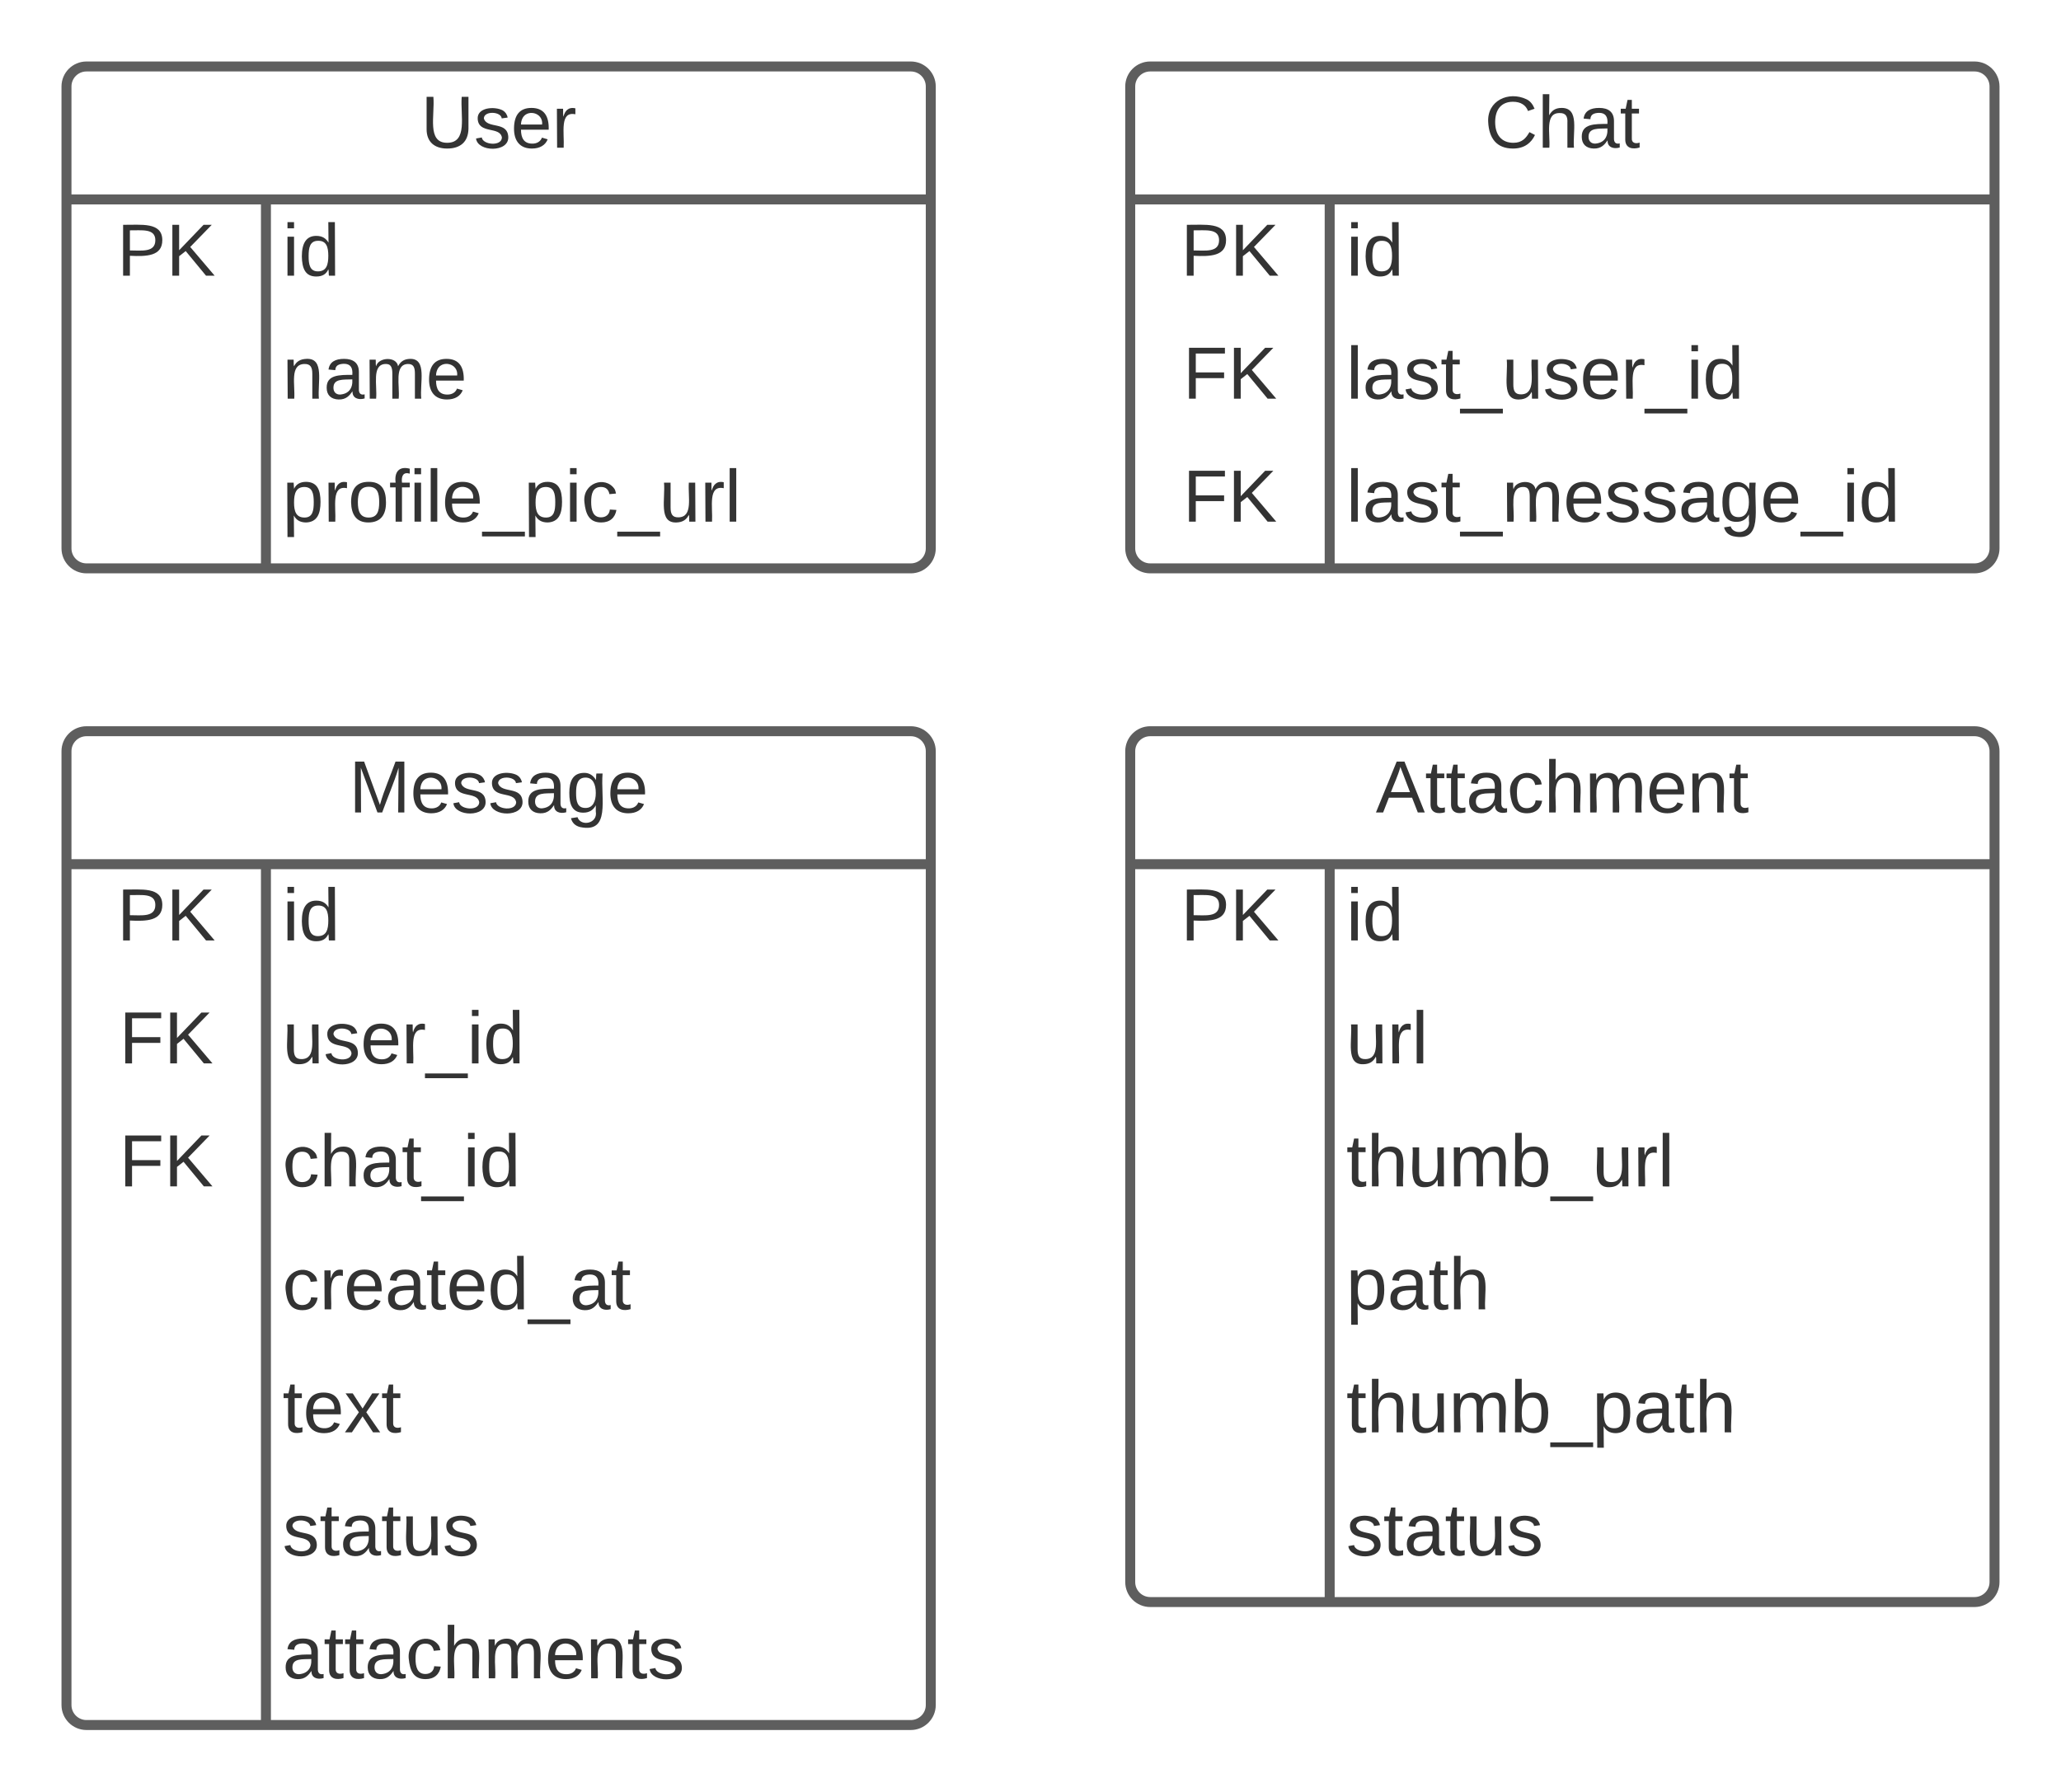
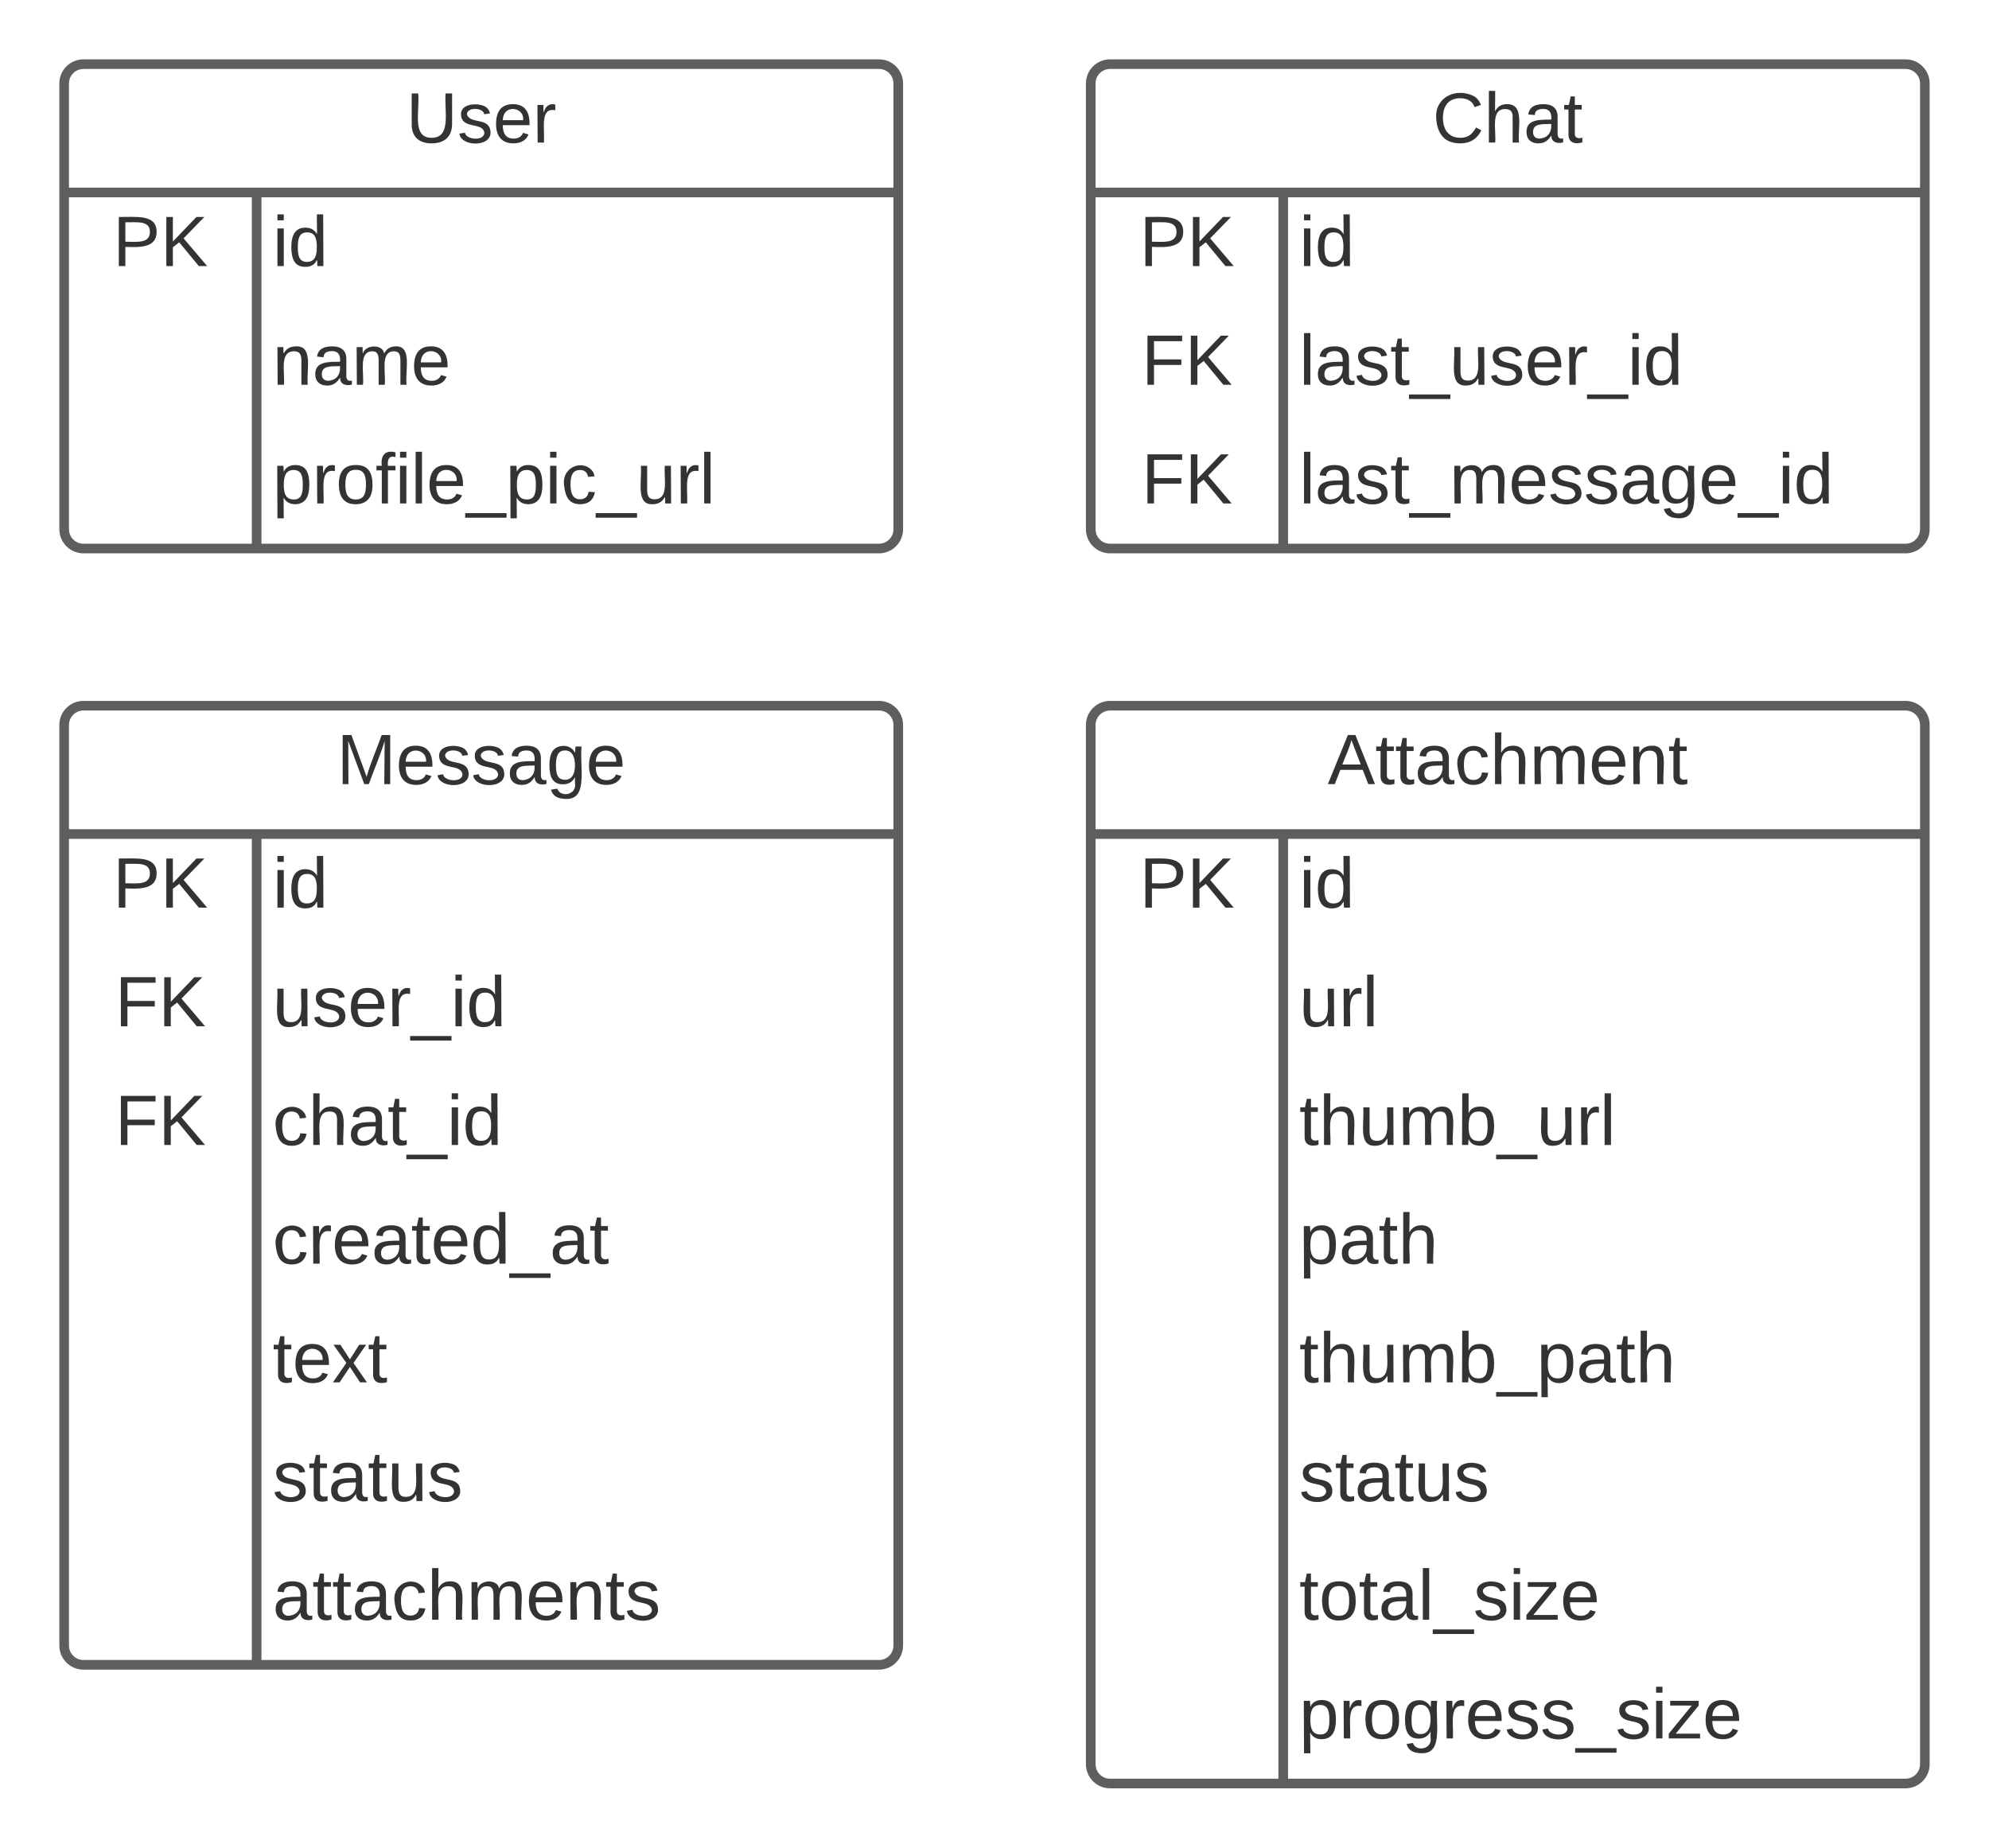
- <svg xmlns="http://www.w3.org/2000/svg" xmlns:ns1="lucid" xmlns:xlink="http://www.w3.org/1999/xlink" width="620" height="539">
+ <svg xmlns="http://www.w3.org/2000/svg" xmlns:ns1="lucid" xmlns:xlink="http://www.w3.org/1999/xlink" width="620" height="576">
  <g transform="translate(-60 -60)" ns1:page-tab-id="fNOv4vQICjYi">
    <path d="M0 0h1760v1360H0z" fill="#fff" />
    <path d="M400 86c0-3.3 2.7-6 6-6h248c3.3 0 6 2.7 6 6v139c0 3.3-2.7 6-6 6H406c-3.3 0-6-2.7-6-6z" fill="#fff" />
    <path d="M400 86c0-3.3 2.7-6 6-6h248c3.3 0 6 2.7 6 6v139c0 3.3-2.7 6-6 6H406c-3.3 0-6-2.7-6-6zM400 120h260M460 120v111" stroke="#5e5e5e" stroke-width="3" fill="none" />
    <use xlink:href="#a" transform="matrix(1,0,0,1,410,80) translate(96.57407 24.44444)" />
    <use xlink:href="#b" transform="matrix(1,0,0,1,405,122.5) translate(10.18519 20.44444)" />
    <use xlink:href="#c" transform="matrix(1,0,0,1,465,122.5) translate(0 20.44444)" />
    <use xlink:href="#d" transform="matrix(1,0,0,1,405,159.5) translate(10.83333 20.44444)" />
    <use xlink:href="#e" transform="matrix(1,0,0,1,465,159.5) translate(0 20.44444)" />
    <use xlink:href="#d" transform="matrix(1,0,0,1,405,196.5) translate(10.83333 20.44444)" />
    <use xlink:href="#f" transform="matrix(1,0,0,1,465,196.5) translate(0 20.44444)" />
    <path d="M80 86c0-3.3 2.7-6 6-6h248c3.3 0 6 2.7 6 6v139c0 3.3-2.7 6-6 6H86c-3.3 0-6-2.7-6-6z" fill="#fff" />
    <path d="M80 86c0-3.3 2.7-6 6-6h248c3.3 0 6 2.7 6 6v139c0 3.3-2.7 6-6 6H86c-3.3 0-6-2.7-6-6zM80 120h260M140 120v111" stroke="#5e5e5e" stroke-width="3" fill="none" />
    <use xlink:href="#g" transform="matrix(1,0,0,1,90,80) translate(96.60494 24.44444)" />
    <use xlink:href="#b" transform="matrix(1,0,0,1,85,122.5) translate(10.18519 20.44444)" />
    <use xlink:href="#c" transform="matrix(1,0,0,1,145,122.5) translate(0 20.44444)" />
    <use xlink:href="#h" transform="matrix(1,0,0,1,145,159.5) translate(0 20.44444)" />
    <use xlink:href="#i" transform="matrix(1,0,0,1,145,196.5) translate(0 20.44444)" />
    <path d="M80 286c0-3.3 2.7-6 6-6h248c3.3 0 6 2.7 6 6v287c0 3.3-2.7 6-6 6H86c-3.3 0-6-2.7-6-6z" fill="#fff" />
    <path d="M80 286c0-3.3 2.7-6 6-6h248c3.3 0 6 2.7 6 6v287c0 3.3-2.7 6-6 6H86c-3.3 0-6-2.7-6-6zM80 320h260M140 320v259" stroke="#5e5e5e" stroke-width="3" fill="none" />
    <use xlink:href="#j" transform="matrix(1,0,0,1,90,280) translate(74.96914 24.44444)" />
    <use xlink:href="#b" transform="matrix(1,0,0,1,85,322.5) translate(10.18519 20.44444)" />
    <use xlink:href="#c" transform="matrix(1,0,0,1,145,322.5) translate(0 20.44444)" />
    <use xlink:href="#d" transform="matrix(1,0,0,1,85,359.5) translate(10.83333 20.44444)" />
    <use xlink:href="#k" transform="matrix(1,0,0,1,145,359.5) translate(0 20.44444)" />
    <use xlink:href="#d" transform="matrix(1,0,0,1,85,396.5) translate(10.83333 20.44444)" />
    <use xlink:href="#l" transform="matrix(1,0,0,1,145,396.5) translate(0 20.44444)" />
    <use xlink:href="#m" transform="matrix(1,0,0,1,145,433.5) translate(0 20.44444)" />
    <use xlink:href="#n" transform="matrix(1,0,0,1,145,470.5) translate(0 20.44444)" />
    <use xlink:href="#o" transform="matrix(1,0,0,1,145,507.5) translate(0 20.44444)" />
    <use xlink:href="#p" transform="matrix(1,0,0,1,145,544.5) translate(0 20.44444)" />
-     <path d="M400 286c0-3.3 2.7-6 6-6h248c3.3 0 6 2.7 6 6v250c0 3.3-2.7 6-6 6H406c-3.3 0-6-2.7-6-6z" fill="#fff" />
-     <path d="M400 286c0-3.3 2.7-6 6-6h248c3.3 0 6 2.7 6 6v250c0 3.3-2.7 6-6 6H406c-3.3 0-6-2.7-6-6zM400 320h260M460 320v222" stroke="#5e5e5e" stroke-width="3" fill="none" />
+     <path d="M400 286c0-3.3 2.7-6 6-6h248c3.3 0 6 2.7 6 6v324c0 3.3-2.7 6-6 6H406c-3.3 0-6-2.7-6-6z" fill="#fff" />
+     <path d="M400 286c0-3.3 2.7-6 6-6h248c3.3 0 6 2.7 6 6v324c0 3.3-2.7 6-6 6H406c-3.3 0-6-2.7-6-6zM400 320h260M460 320v296" stroke="#5e5e5e" stroke-width="3" fill="none" />
    <use xlink:href="#q" transform="matrix(1,0,0,1,410,280) translate(63.85802 24.44444)" />
    <use xlink:href="#b" transform="matrix(1,0,0,1,405,322.5) translate(10.18519 20.44444)" />
    <use xlink:href="#c" transform="matrix(1,0,0,1,465,322.5) translate(0 20.44444)" />
    <use xlink:href="#r" transform="matrix(1,0,0,1,465,359.5) translate(0 20.44444)" />
    <use xlink:href="#s" transform="matrix(1,0,0,1,465,396.5) translate(0 20.44444)" />
    <use xlink:href="#t" transform="matrix(1,0,0,1,465,433.5) translate(0 20.44444)" />
    <use xlink:href="#u" transform="matrix(1,0,0,1,465,470.5) translate(0 20.44444)" />
    <use xlink:href="#o" transform="matrix(1,0,0,1,465,507.5) translate(0 20.44444)" />
+     <use xlink:href="#v" transform="matrix(1,0,0,1,465,544.5) translate(0 20.44444)" />
+     <use xlink:href="#w" transform="matrix(1,0,0,1,465,581.5) translate(0 20.44444)" />
    <defs>
-       <path fill="#333" d="M212-179c-10-28-35-45-73-45-59 0-87 40-87 99 0 60 29 101 89 101 43 0 62-24 78-52l27 14C228-24 195 4 139 4 59 4 22-46 18-125c-6-104 99-153 187-111 19 9 31 26 39 46" id="v" />
-       <path fill="#333" d="M106-169C34-169 62-67 57 0H25v-261h32l-1 103c12-21 28-36 61-36 89 0 53 116 60 194h-32v-121c2-32-8-49-39-48" id="w" />
-       <path fill="#333" d="M141-36C126-15 110 5 73 4 37 3 15-17 15-53c-1-64 63-63 125-63 3-35-9-54-41-54-24 1-41 7-42 31l-33-3c5-37 33-52 76-52 45 0 72 20 72 64v82c-1 20 7 32 28 27v20c-31 9-61-2-59-35zM48-53c0 20 12 33 32 33 41-3 63-29 60-74-43 2-92-5-92 41" id="x" />
-       <path fill="#333" d="M59-47c-2 24 18 29 38 22v24C64 9 27 4 27-40v-127H5v-23h24l9-43h21v43h35v23H59v120" id="y" />
+       <path fill="#333" d="M212-179c-10-28-35-45-73-45-59 0-87 40-87 99 0 60 29 101 89 101 43 0 62-24 78-52l27 14C228-24 195 4 139 4 59 4 22-46 18-125c-6-104 99-153 187-111 19 9 31 26 39 46" id="x" />
+       <path fill="#333" d="M106-169C34-169 62-67 57 0H25v-261h32l-1 103c12-21 28-36 61-36 89 0 53 116 60 194h-32v-121c2-32-8-49-39-48" id="y" />
+       <path fill="#333" d="M141-36C126-15 110 5 73 4 37 3 15-17 15-53c-1-64 63-63 125-63 3-35-9-54-41-54-24 1-41 7-42 31l-33-3c5-37 33-52 76-52 45 0 72 20 72 64v82c-1 20 7 32 28 27v20c-31 9-61-2-59-35zM48-53c0 20 12 33 32 33 41-3 63-29 60-74-43 2-92-5-92 41" id="z" />
+       <path fill="#333" d="M59-47c-2 24 18 29 38 22v24C64 9 27 4 27-40v-127H5v-23h24l9-43h21v43h35v23H59v120" id="A" />
      <g id="a">
-         <use transform="matrix(0.0617284,0,0,0.0617284,0,0)" xlink:href="#v" />
-         <use transform="matrix(0.0617284,0,0,0.0617284,15.98765,0)" xlink:href="#w" />
-         <use transform="matrix(0.0617284,0,0,0.0617284,28.33333,0)" xlink:href="#x" />
-         <use transform="matrix(0.0617284,0,0,0.0617284,40.67901,0)" xlink:href="#y" />
-       </g>
-       <path fill="#333" d="M30-248c87 1 191-15 191 75 0 78-77 80-158 76V0H30v-248zm33 125c57 0 124 11 124-50 0-59-68-47-124-48v98" id="z" />
-       <path fill="#333" d="M194 0L95-120 63-95V0H30v-248h33v124l119-124h40L117-140 236 0h-42" id="A" />
+         <use transform="matrix(0.0617284,0,0,0.0617284,0,0)" xlink:href="#x" />
+         <use transform="matrix(0.0617284,0,0,0.0617284,15.98765,0)" xlink:href="#y" />
+         <use transform="matrix(0.0617284,0,0,0.0617284,28.33333,0)" xlink:href="#z" />
+         <use transform="matrix(0.0617284,0,0,0.0617284,40.67901,0)" xlink:href="#A" />
+       </g>
+       <path fill="#333" d="M30-248c87 1 191-15 191 75 0 78-77 80-158 76V0H30v-248zm33 125c57 0 124 11 124-50 0-59-68-47-124-48v98" id="B" />
+       <path fill="#333" d="M194 0L95-120 63-95V0H30v-248h33v124l119-124h40L117-140 236 0h-42" id="C" />
      <g id="b">
+         <use transform="matrix(0.0617284,0,0,0.0617284,0,0)" xlink:href="#B" />
+         <use transform="matrix(0.0617284,0,0,0.0617284,14.81481,0)" xlink:href="#C" />
+       </g>
+       <path fill="#333" d="M24-231v-30h32v30H24zM24 0v-190h32V0H24" id="D" />
+       <path fill="#333" d="M85-194c31 0 48 13 60 33l-1-100h32l1 261h-30c-2-10 0-23-3-31C134-8 116 4 85 4 32 4 16-35 15-94c0-66 23-100 70-100zm9 24c-40 0-46 34-46 75 0 40 6 74 45 74 42 0 51-32 51-76 0-42-9-74-50-73" id="E" />
+       <g id="c">
+         <use transform="matrix(0.0617284,0,0,0.0617284,0,0)" xlink:href="#D" />
+         <use transform="matrix(0.0617284,0,0,0.0617284,4.876543,0)" xlink:href="#E" />
+       </g>
+       <path fill="#333" d="M63-220v92h138v28H63V0H30v-248h175v28H63" id="F" />
+       <g id="d">
+         <use transform="matrix(0.0617284,0,0,0.0617284,0,0)" xlink:href="#F" />
+         <use transform="matrix(0.0617284,0,0,0.0617284,13.51852,0)" xlink:href="#C" />
+       </g>
+       <path fill="#333" d="M24 0v-261h32V0H24" id="G" />
+       <path fill="#333" d="M135-143c-3-34-86-38-87 0 15 53 115 12 119 90S17 21 10-45l28-5c4 36 97 45 98 0-10-56-113-15-118-90-4-57 82-63 122-42 12 7 21 19 24 35" id="H" />
+       <path fill="#333" d="M-5 72V49h209v23H-5" id="I" />
+       <path fill="#333" d="M84 4C-5 8 30-112 23-190h32v120c0 31 7 50 39 49 72-2 45-101 50-169h31l1 190h-30c-1-10 1-25-2-33-11 22-28 36-60 37" id="J" />
+       <path fill="#333" d="M100-194c63 0 86 42 84 106H49c0 40 14 67 53 68 26 1 43-12 49-29l28 8c-11 28-37 45-77 45C44 4 14-33 15-96c1-61 26-98 85-98zm52 81c6-60-76-77-97-28-3 7-6 17-6 28h103" id="K" />
+       <path fill="#333" d="M114-163C36-179 61-72 57 0H25l-1-190h30c1 12-1 29 2 39 6-27 23-49 58-41v29" id="L" />
+       <g id="e">
+         <use transform="matrix(0.0617284,0,0,0.0617284,0,0)" xlink:href="#G" />
+         <use transform="matrix(0.0617284,0,0,0.0617284,4.876543,0)" xlink:href="#z" />
+         <use transform="matrix(0.0617284,0,0,0.0617284,17.22222,0)" xlink:href="#H" />
+         <use transform="matrix(0.0617284,0,0,0.0617284,28.33333,0)" xlink:href="#A" />
+         <use transform="matrix(0.0617284,0,0,0.0617284,34.50617,0)" xlink:href="#I" />
+         <use transform="matrix(0.0617284,0,0,0.0617284,46.85185,0)" xlink:href="#J" />
+         <use transform="matrix(0.0617284,0,0,0.0617284,59.19753,0)" xlink:href="#H" />
+         <use transform="matrix(0.0617284,0,0,0.0617284,70.30864,0)" xlink:href="#K" />
+         <use transform="matrix(0.0617284,0,0,0.0617284,82.65432,0)" xlink:href="#L" />
+         <use transform="matrix(0.0617284,0,0,0.0617284,90,0)" xlink:href="#I" />
+         <use transform="matrix(0.0617284,0,0,0.0617284,102.3457,0)" xlink:href="#D" />
+         <use transform="matrix(0.0617284,0,0,0.0617284,107.2222,0)" xlink:href="#E" />
+       </g>
+       <path fill="#333" d="M210-169c-67 3-38 105-44 169h-31v-121c0-29-5-50-35-48C34-165 62-65 56 0H25l-1-190h30c1 10-1 24 2 32 10-44 99-50 107 0 11-21 27-35 58-36 85-2 47 119 55 194h-31v-121c0-29-5-49-35-48" id="M" />
+       <path fill="#333" d="M177-190C167-65 218 103 67 71c-23-6-38-20-44-43l32-5c15 47 100 32 89-28v-30C133-14 115 1 83 1 29 1 15-40 15-95c0-56 16-97 71-98 29-1 48 16 59 35 1-10 0-23 2-32h30zM94-22c36 0 50-32 50-73 0-42-14-75-50-75-39 0-46 34-46 75s6 73 46 73" id="N" />
+       <g id="f">
+         <use transform="matrix(0.0617284,0,0,0.0617284,0,0)" xlink:href="#G" />
+         <use transform="matrix(0.0617284,0,0,0.0617284,4.876543,0)" xlink:href="#z" />
+         <use transform="matrix(0.0617284,0,0,0.0617284,17.22222,0)" xlink:href="#H" />
+         <use transform="matrix(0.0617284,0,0,0.0617284,28.33333,0)" xlink:href="#A" />
+         <use transform="matrix(0.0617284,0,0,0.0617284,34.50617,0)" xlink:href="#I" />
+         <use transform="matrix(0.0617284,0,0,0.0617284,46.85185,0)" xlink:href="#M" />
+         <use transform="matrix(0.0617284,0,0,0.0617284,65.30864,0)" xlink:href="#K" />
+         <use transform="matrix(0.0617284,0,0,0.0617284,77.65432,0)" xlink:href="#H" />
+         <use transform="matrix(0.0617284,0,0,0.0617284,88.76543,0)" xlink:href="#H" />
+         <use transform="matrix(0.0617284,0,0,0.0617284,99.87654,0)" xlink:href="#z" />
+         <use transform="matrix(0.0617284,0,0,0.0617284,112.2222,0)" xlink:href="#N" />
+         <use transform="matrix(0.0617284,0,0,0.0617284,124.5679,0)" xlink:href="#K" />
+         <use transform="matrix(0.0617284,0,0,0.0617284,136.9136,0)" xlink:href="#I" />
+         <use transform="matrix(0.0617284,0,0,0.0617284,149.2593,0)" xlink:href="#D" />
+         <use transform="matrix(0.0617284,0,0,0.0617284,154.1358,0)" xlink:href="#E" />
+       </g>
+       <path fill="#333" d="M232-93c-1 65-40 97-104 97C67 4 28-28 28-90v-158h33c8 89-33 224 67 224 102 0 64-133 71-224h33v155" id="O" />
+       <g id="g">
+         <use transform="matrix(0.0617284,0,0,0.0617284,0,0)" xlink:href="#O" />
+         <use transform="matrix(0.0617284,0,0,0.0617284,15.98765,0)" xlink:href="#H" />
+         <use transform="matrix(0.0617284,0,0,0.0617284,27.09877,0)" xlink:href="#K" />
+         <use transform="matrix(0.0617284,0,0,0.0617284,39.44444,0)" xlink:href="#L" />
+       </g>
+       <path fill="#333" d="M117-194c89-4 53 116 60 194h-32v-121c0-31-8-49-39-48C34-167 62-67 57 0H25l-1-190h30c1 10-1 24 2 32 11-22 29-35 61-36" id="P" />
+       <g id="h">
+         <use transform="matrix(0.0617284,0,0,0.0617284,0,0)" xlink:href="#P" />
+         <use transform="matrix(0.0617284,0,0,0.0617284,12.34568,0)" xlink:href="#z" />
+         <use transform="matrix(0.0617284,0,0,0.0617284,24.69136,0)" xlink:href="#M" />
+         <use transform="matrix(0.0617284,0,0,0.0617284,43.14815,0)" xlink:href="#K" />
+       </g>
+       <path fill="#333" d="M115-194c55 1 70 41 70 98S169 2 115 4C84 4 66-9 55-30l1 105H24l-1-265h31l2 30c10-21 28-34 59-34zm-8 174c40 0 45-34 45-75s-6-73-45-74c-42 0-51 32-51 76 0 43 10 73 51 73" id="Q" />
+       <path fill="#333" d="M100-194c62-1 85 37 85 99 1 63-27 99-86 99S16-35 15-95c0-66 28-99 85-99zM99-20c44 1 53-31 53-75 0-43-8-75-51-75s-53 32-53 75 10 74 51 75" id="R" />
+       <path fill="#333" d="M101-234c-31-9-42 10-38 44h38v23H63V0H32v-167H5v-23h27c-7-52 17-82 69-68v24" id="S" />
+       <path fill="#333" d="M96-169c-40 0-48 33-48 73s9 75 48 75c24 0 41-14 43-38l32 2c-6 37-31 61-74 61-59 0-76-41-82-99-10-93 101-131 147-64 4 7 5 14 7 22l-32 3c-4-21-16-35-41-35" id="T" />
+       <g id="i">
+         <use transform="matrix(0.0617284,0,0,0.0617284,0,0)" xlink:href="#Q" />
+         <use transform="matrix(0.0617284,0,0,0.0617284,12.34568,0)" xlink:href="#L" />
+         <use transform="matrix(0.0617284,0,0,0.0617284,19.69136,0)" xlink:href="#R" />
+         <use transform="matrix(0.0617284,0,0,0.0617284,32.03704,0)" xlink:href="#S" />
+         <use transform="matrix(0.0617284,0,0,0.0617284,38.20988,0)" xlink:href="#D" />
+         <use transform="matrix(0.0617284,0,0,0.0617284,43.08642,0)" xlink:href="#G" />
+         <use transform="matrix(0.0617284,0,0,0.0617284,47.96296,0)" xlink:href="#K" />
+         <use transform="matrix(0.0617284,0,0,0.0617284,60.30864,0)" xlink:href="#I" />
+         <use transform="matrix(0.0617284,0,0,0.0617284,72.65432,0)" xlink:href="#Q" />
+         <use transform="matrix(0.0617284,0,0,0.0617284,85,0)" xlink:href="#D" />
+         <use transform="matrix(0.0617284,0,0,0.0617284,89.87654,0)" xlink:href="#T" />
+         <use transform="matrix(0.0617284,0,0,0.0617284,100.9877,0)" xlink:href="#I" />
+         <use transform="matrix(0.0617284,0,0,0.0617284,113.3333,0)" xlink:href="#J" />
+         <use transform="matrix(0.0617284,0,0,0.0617284,125.679,0)" xlink:href="#L" />
+         <use transform="matrix(0.0617284,0,0,0.0617284,133.0247,0)" xlink:href="#G" />
+       </g>
+       <path fill="#333" d="M240 0l2-218c-23 76-54 145-80 218h-23L58-218 59 0H30v-248h44l77 211c21-75 51-140 76-211h43V0h-30" id="U" />
+       <g id="j">
+         <use transform="matrix(0.0617284,0,0,0.0617284,0,0)" xlink:href="#U" />
+         <use transform="matrix(0.0617284,0,0,0.0617284,18.45679,0)" xlink:href="#K" />
+         <use transform="matrix(0.0617284,0,0,0.0617284,30.80247,0)" xlink:href="#H" />
+         <use transform="matrix(0.0617284,0,0,0.0617284,41.91358,0)" xlink:href="#H" />
+         <use transform="matrix(0.0617284,0,0,0.0617284,53.02469,0)" xlink:href="#z" />
+         <use transform="matrix(0.0617284,0,0,0.0617284,65.37037,0)" xlink:href="#N" />
+         <use transform="matrix(0.0617284,0,0,0.0617284,77.71605,0)" xlink:href="#K" />
+       </g>
+       <g id="k">
+         <use transform="matrix(0.0617284,0,0,0.0617284,0,0)" xlink:href="#J" />
+         <use transform="matrix(0.0617284,0,0,0.0617284,12.34568,0)" xlink:href="#H" />
+         <use transform="matrix(0.0617284,0,0,0.0617284,23.45679,0)" xlink:href="#K" />
+         <use transform="matrix(0.0617284,0,0,0.0617284,35.80247,0)" xlink:href="#L" />
+         <use transform="matrix(0.0617284,0,0,0.0617284,43.14815,0)" xlink:href="#I" />
+         <use transform="matrix(0.0617284,0,0,0.0617284,55.49383,0)" xlink:href="#D" />
+         <use transform="matrix(0.0617284,0,0,0.0617284,60.37037,0)" xlink:href="#E" />
+       </g>
+       <g id="l">
+         <use transform="matrix(0.0617284,0,0,0.0617284,0,0)" xlink:href="#T" />
+         <use transform="matrix(0.0617284,0,0,0.0617284,11.11111,0)" xlink:href="#y" />
+         <use transform="matrix(0.0617284,0,0,0.0617284,23.45679,0)" xlink:href="#z" />
+         <use transform="matrix(0.0617284,0,0,0.0617284,35.80247,0)" xlink:href="#A" />
+         <use transform="matrix(0.0617284,0,0,0.0617284,41.97531,0)" xlink:href="#I" />
+         <use transform="matrix(0.0617284,0,0,0.0617284,54.32099,0)" xlink:href="#D" />
+         <use transform="matrix(0.0617284,0,0,0.0617284,59.19753,0)" xlink:href="#E" />
+       </g>
+       <g id="m">
+         <use transform="matrix(0.0617284,0,0,0.0617284,0,0)" xlink:href="#T" />
+         <use transform="matrix(0.0617284,0,0,0.0617284,11.11111,0)" xlink:href="#L" />
+         <use transform="matrix(0.0617284,0,0,0.0617284,18.45679,0)" xlink:href="#K" />
+         <use transform="matrix(0.0617284,0,0,0.0617284,30.80247,0)" xlink:href="#z" />
+         <use transform="matrix(0.0617284,0,0,0.0617284,43.14815,0)" xlink:href="#A" />
+         <use transform="matrix(0.0617284,0,0,0.0617284,49.32099,0)" xlink:href="#K" />
+         <use transform="matrix(0.0617284,0,0,0.0617284,61.66667,0)" xlink:href="#E" />
+         <use transform="matrix(0.0617284,0,0,0.0617284,74.01235,0)" xlink:href="#I" />
+         <use transform="matrix(0.0617284,0,0,0.0617284,86.35802,0)" xlink:href="#z" />
+         <use transform="matrix(0.0617284,0,0,0.0617284,98.7037,0)" xlink:href="#A" />
+       </g>
+       <path fill="#333" d="M141 0L90-78 38 0H4l68-98-65-92h35l48 74 47-74h35l-64 92 68 98h-35" id="V" />
+       <g id="n">
+         <use transform="matrix(0.0617284,0,0,0.0617284,0,0)" xlink:href="#A" />
+         <use transform="matrix(0.0617284,0,0,0.0617284,6.17284,0)" xlink:href="#K" />
+         <use transform="matrix(0.0617284,0,0,0.0617284,18.51852,0)" xlink:href="#V" />
+         <use transform="matrix(0.0617284,0,0,0.0617284,29.62963,0)" xlink:href="#A" />
+       </g>
+       <g id="o">
+         <use transform="matrix(0.0617284,0,0,0.0617284,0,0)" xlink:href="#H" />
+         <use transform="matrix(0.0617284,0,0,0.0617284,11.11111,0)" xlink:href="#A" />
+         <use transform="matrix(0.0617284,0,0,0.0617284,17.28395,0)" xlink:href="#z" />
+         <use transform="matrix(0.0617284,0,0,0.0617284,29.62963,0)" xlink:href="#A" />
+         <use transform="matrix(0.0617284,0,0,0.0617284,35.80247,0)" xlink:href="#J" />
+         <use transform="matrix(0.0617284,0,0,0.0617284,48.14815,0)" xlink:href="#H" />
+       </g>
+       <g id="p">
        <use transform="matrix(0.0617284,0,0,0.0617284,0,0)" xlink:href="#z" />
+         <use transform="matrix(0.0617284,0,0,0.0617284,12.34568,0)" xlink:href="#A" />
+         <use transform="matrix(0.0617284,0,0,0.0617284,18.51852,0)" xlink:href="#A" />
+         <use transform="matrix(0.0617284,0,0,0.0617284,24.69136,0)" xlink:href="#z" />
+         <use transform="matrix(0.0617284,0,0,0.0617284,37.03704,0)" xlink:href="#T" />
+         <use transform="matrix(0.0617284,0,0,0.0617284,48.14815,0)" xlink:href="#y" />
+         <use transform="matrix(0.0617284,0,0,0.0617284,60.49383,0)" xlink:href="#M" />
+         <use transform="matrix(0.0617284,0,0,0.0617284,78.95062,0)" xlink:href="#K" />
+         <use transform="matrix(0.0617284,0,0,0.0617284,91.2963,0)" xlink:href="#P" />
+         <use transform="matrix(0.0617284,0,0,0.0617284,103.642,0)" xlink:href="#A" />
+         <use transform="matrix(0.0617284,0,0,0.0617284,109.8148,0)" xlink:href="#H" />
+       </g>
+       <path fill="#333" d="M205 0l-28-72H64L36 0H1l101-248h38L239 0h-34zm-38-99l-47-123c-12 45-31 82-46 123h93" id="W" />
+       <g id="q">
+         <use transform="matrix(0.0617284,0,0,0.0617284,0,0)" xlink:href="#W" />
        <use transform="matrix(0.0617284,0,0,0.0617284,14.81481,0)" xlink:href="#A" />
-       </g>
-       <path fill="#333" d="M24-231v-30h32v30H24zM24 0v-190h32V0H24" id="B" />
-       <path fill="#333" d="M85-194c31 0 48 13 60 33l-1-100h32l1 261h-30c-2-10 0-23-3-31C134-8 116 4 85 4 32 4 16-35 15-94c0-66 23-100 70-100zm9 24c-40 0-46 34-46 75 0 40 6 74 45 74 42 0 51-32 51-76 0-42-9-74-50-73" id="C" />
-       <g id="c">
-         <use transform="matrix(0.0617284,0,0,0.0617284,0,0)" xlink:href="#B" />
-         <use transform="matrix(0.0617284,0,0,0.0617284,4.876543,0)" xlink:href="#C" />
-       </g>
-       <path fill="#333" d="M63-220v92h138v28H63V0H30v-248h175v28H63" id="D" />
-       <g id="d">
-         <use transform="matrix(0.0617284,0,0,0.0617284,0,0)" xlink:href="#D" />
-         <use transform="matrix(0.0617284,0,0,0.0617284,13.51852,0)" xlink:href="#A" />
-       </g>
-       <path fill="#333" d="M24 0v-261h32V0H24" id="E" />
-       <path fill="#333" d="M135-143c-3-34-86-38-87 0 15 53 115 12 119 90S17 21 10-45l28-5c4 36 97 45 98 0-10-56-113-15-118-90-4-57 82-63 122-42 12 7 21 19 24 35" id="F" />
-       <path fill="#333" d="M-5 72V49h209v23H-5" id="G" />
-       <path fill="#333" d="M84 4C-5 8 30-112 23-190h32v120c0 31 7 50 39 49 72-2 45-101 50-169h31l1 190h-30c-1-10 1-25-2-33-11 22-28 36-60 37" id="H" />
-       <path fill="#333" d="M100-194c63 0 86 42 84 106H49c0 40 14 67 53 68 26 1 43-12 49-29l28 8c-11 28-37 45-77 45C44 4 14-33 15-96c1-61 26-98 85-98zm52 81c6-60-76-77-97-28-3 7-6 17-6 28h103" id="I" />
-       <path fill="#333" d="M114-163C36-179 61-72 57 0H25l-1-190h30c1 12-1 29 2 39 6-27 23-49 58-41v29" id="J" />
-       <g id="e">
-         <use transform="matrix(0.0617284,0,0,0.0617284,0,0)" xlink:href="#E" />
-         <use transform="matrix(0.0617284,0,0,0.0617284,4.876543,0)" xlink:href="#x" />
-         <use transform="matrix(0.0617284,0,0,0.0617284,17.22222,0)" xlink:href="#F" />
-         <use transform="matrix(0.0617284,0,0,0.0617284,28.33333,0)" xlink:href="#y" />
-         <use transform="matrix(0.0617284,0,0,0.0617284,34.50617,0)" xlink:href="#G" />
-         <use transform="matrix(0.0617284,0,0,0.0617284,46.85185,0)" xlink:href="#H" />
-         <use transform="matrix(0.0617284,0,0,0.0617284,59.19753,0)" xlink:href="#F" />
-         <use transform="matrix(0.0617284,0,0,0.0617284,70.30864,0)" xlink:href="#I" />
-         <use transform="matrix(0.0617284,0,0,0.0617284,82.65432,0)" xlink:href="#J" />
-         <use transform="matrix(0.0617284,0,0,0.0617284,90,0)" xlink:href="#G" />
-         <use transform="matrix(0.0617284,0,0,0.0617284,102.3457,0)" xlink:href="#B" />
-         <use transform="matrix(0.0617284,0,0,0.0617284,107.2222,0)" xlink:href="#C" />
-       </g>
-       <path fill="#333" d="M210-169c-67 3-38 105-44 169h-31v-121c0-29-5-50-35-48C34-165 62-65 56 0H25l-1-190h30c1 10-1 24 2 32 10-44 99-50 107 0 11-21 27-35 58-36 85-2 47 119 55 194h-31v-121c0-29-5-49-35-48" id="K" />
-       <path fill="#333" d="M177-190C167-65 218 103 67 71c-23-6-38-20-44-43l32-5c15 47 100 32 89-28v-30C133-14 115 1 83 1 29 1 15-40 15-95c0-56 16-97 71-98 29-1 48 16 59 35 1-10 0-23 2-32h30zM94-22c36 0 50-32 50-73 0-42-14-75-50-75-39 0-46 34-46 75s6 73 46 73" id="L" />
-       <g id="f">
-         <use transform="matrix(0.0617284,0,0,0.0617284,0,0)" xlink:href="#E" />
-         <use transform="matrix(0.0617284,0,0,0.0617284,4.876543,0)" xlink:href="#x" />
-         <use transform="matrix(0.0617284,0,0,0.0617284,17.22222,0)" xlink:href="#F" />
-         <use transform="matrix(0.0617284,0,0,0.0617284,28.33333,0)" xlink:href="#y" />
-         <use transform="matrix(0.0617284,0,0,0.0617284,34.50617,0)" xlink:href="#G" />
-         <use transform="matrix(0.0617284,0,0,0.0617284,46.85185,0)" xlink:href="#K" />
-         <use transform="matrix(0.0617284,0,0,0.0617284,65.30864,0)" xlink:href="#I" />
-         <use transform="matrix(0.0617284,0,0,0.0617284,77.65432,0)" xlink:href="#F" />
-         <use transform="matrix(0.0617284,0,0,0.0617284,88.76543,0)" xlink:href="#F" />
-         <use transform="matrix(0.0617284,0,0,0.0617284,99.87654,0)" xlink:href="#x" />
-         <use transform="matrix(0.0617284,0,0,0.0617284,112.2222,0)" xlink:href="#L" />
-         <use transform="matrix(0.0617284,0,0,0.0617284,124.5679,0)" xlink:href="#I" />
-         <use transform="matrix(0.0617284,0,0,0.0617284,136.9136,0)" xlink:href="#G" />
-         <use transform="matrix(0.0617284,0,0,0.0617284,149.2593,0)" xlink:href="#B" />
-         <use transform="matrix(0.0617284,0,0,0.0617284,154.1358,0)" xlink:href="#C" />
-       </g>
-       <path fill="#333" d="M232-93c-1 65-40 97-104 97C67 4 28-28 28-90v-158h33c8 89-33 224 67 224 102 0 64-133 71-224h33v155" id="M" />
-       <g id="g">
-         <use transform="matrix(0.0617284,0,0,0.0617284,0,0)" xlink:href="#M" />
-         <use transform="matrix(0.0617284,0,0,0.0617284,15.98765,0)" xlink:href="#F" />
-         <use transform="matrix(0.0617284,0,0,0.0617284,27.09877,0)" xlink:href="#I" />
-         <use transform="matrix(0.0617284,0,0,0.0617284,39.44444,0)" xlink:href="#J" />
-       </g>
-       <path fill="#333" d="M117-194c89-4 53 116 60 194h-32v-121c0-31-8-49-39-48C34-167 62-67 57 0H25l-1-190h30c1 10-1 24 2 32 11-22 29-35 61-36" id="N" />
-       <g id="h">
-         <use transform="matrix(0.0617284,0,0,0.0617284,0,0)" xlink:href="#N" />
-         <use transform="matrix(0.0617284,0,0,0.0617284,12.34568,0)" xlink:href="#x" />
-         <use transform="matrix(0.0617284,0,0,0.0617284,24.69136,0)" xlink:href="#K" />
-         <use transform="matrix(0.0617284,0,0,0.0617284,43.14815,0)" xlink:href="#I" />
-       </g>
-       <path fill="#333" d="M115-194c55 1 70 41 70 98S169 2 115 4C84 4 66-9 55-30l1 105H24l-1-265h31l2 30c10-21 28-34 59-34zm-8 174c40 0 45-34 45-75s-6-73-45-74c-42 0-51 32-51 76 0 43 10 73 51 73" id="O" />
-       <path fill="#333" d="M100-194c62-1 85 37 85 99 1 63-27 99-86 99S16-35 15-95c0-66 28-99 85-99zM99-20c44 1 53-31 53-75 0-43-8-75-51-75s-53 32-53 75 10 74 51 75" id="P" />
-       <path fill="#333" d="M101-234c-31-9-42 10-38 44h38v23H63V0H32v-167H5v-23h27c-7-52 17-82 69-68v24" id="Q" />
-       <path fill="#333" d="M96-169c-40 0-48 33-48 73s9 75 48 75c24 0 41-14 43-38l32 2c-6 37-31 61-74 61-59 0-76-41-82-99-10-93 101-131 147-64 4 7 5 14 7 22l-32 3c-4-21-16-35-41-35" id="R" />
-       <g id="i">
-         <use transform="matrix(0.0617284,0,0,0.0617284,0,0)" xlink:href="#O" />
-         <use transform="matrix(0.0617284,0,0,0.0617284,12.34568,0)" xlink:href="#J" />
-         <use transform="matrix(0.0617284,0,0,0.0617284,19.69136,0)" xlink:href="#P" />
-         <use transform="matrix(0.0617284,0,0,0.0617284,32.03704,0)" xlink:href="#Q" />
-         <use transform="matrix(0.0617284,0,0,0.0617284,38.20988,0)" xlink:href="#B" />
-         <use transform="matrix(0.0617284,0,0,0.0617284,43.08642,0)" xlink:href="#E" />
-         <use transform="matrix(0.0617284,0,0,0.0617284,47.96296,0)" xlink:href="#I" />
-         <use transform="matrix(0.0617284,0,0,0.0617284,60.30864,0)" xlink:href="#G" />
-         <use transform="matrix(0.0617284,0,0,0.0617284,72.65432,0)" xlink:href="#O" />
-         <use transform="matrix(0.0617284,0,0,0.0617284,85,0)" xlink:href="#B" />
-         <use transform="matrix(0.0617284,0,0,0.0617284,89.87654,0)" xlink:href="#R" />
-         <use transform="matrix(0.0617284,0,0,0.0617284,100.9877,0)" xlink:href="#G" />
-         <use transform="matrix(0.0617284,0,0,0.0617284,113.3333,0)" xlink:href="#H" />
-         <use transform="matrix(0.0617284,0,0,0.0617284,125.679,0)" xlink:href="#J" />
-         <use transform="matrix(0.0617284,0,0,0.0617284,133.0247,0)" xlink:href="#E" />
-       </g>
-       <path fill="#333" d="M240 0l2-218c-23 76-54 145-80 218h-23L58-218 59 0H30v-248h44l77 211c21-75 51-140 76-211h43V0h-30" id="S" />
-       <g id="j">
-         <use transform="matrix(0.0617284,0,0,0.0617284,0,0)" xlink:href="#S" />
-         <use transform="matrix(0.0617284,0,0,0.0617284,18.45679,0)" xlink:href="#I" />
-         <use transform="matrix(0.0617284,0,0,0.0617284,30.80247,0)" xlink:href="#F" />
-         <use transform="matrix(0.0617284,0,0,0.0617284,41.91358,0)" xlink:href="#F" />
-         <use transform="matrix(0.0617284,0,0,0.0617284,53.02469,0)" xlink:href="#x" />
-         <use transform="matrix(0.0617284,0,0,0.0617284,65.37037,0)" xlink:href="#L" />
-         <use transform="matrix(0.0617284,0,0,0.0617284,77.71605,0)" xlink:href="#I" />
-       </g>
-       <g id="k">
-         <use transform="matrix(0.0617284,0,0,0.0617284,0,0)" xlink:href="#H" />
-         <use transform="matrix(0.0617284,0,0,0.0617284,12.34568,0)" xlink:href="#F" />
-         <use transform="matrix(0.0617284,0,0,0.0617284,23.45679,0)" xlink:href="#I" />
-         <use transform="matrix(0.0617284,0,0,0.0617284,35.80247,0)" xlink:href="#J" />
-         <use transform="matrix(0.0617284,0,0,0.0617284,43.14815,0)" xlink:href="#G" />
-         <use transform="matrix(0.0617284,0,0,0.0617284,55.49383,0)" xlink:href="#B" />
-         <use transform="matrix(0.0617284,0,0,0.0617284,60.37037,0)" xlink:href="#C" />
-       </g>
-       <g id="l">
-         <use transform="matrix(0.0617284,0,0,0.0617284,0,0)" xlink:href="#R" />
-         <use transform="matrix(0.0617284,0,0,0.0617284,11.11111,0)" xlink:href="#w" />
-         <use transform="matrix(0.0617284,0,0,0.0617284,23.45679,0)" xlink:href="#x" />
-         <use transform="matrix(0.0617284,0,0,0.0617284,35.80247,0)" xlink:href="#y" />
-         <use transform="matrix(0.0617284,0,0,0.0617284,41.97531,0)" xlink:href="#G" />
-         <use transform="matrix(0.0617284,0,0,0.0617284,54.32099,0)" xlink:href="#B" />
-         <use transform="matrix(0.0617284,0,0,0.0617284,59.19753,0)" xlink:href="#C" />
-       </g>
-       <g id="m">
-         <use transform="matrix(0.0617284,0,0,0.0617284,0,0)" xlink:href="#R" />
-         <use transform="matrix(0.0617284,0,0,0.0617284,11.11111,0)" xlink:href="#J" />
-         <use transform="matrix(0.0617284,0,0,0.0617284,18.45679,0)" xlink:href="#I" />
-         <use transform="matrix(0.0617284,0,0,0.0617284,30.80247,0)" xlink:href="#x" />
-         <use transform="matrix(0.0617284,0,0,0.0617284,43.14815,0)" xlink:href="#y" />
-         <use transform="matrix(0.0617284,0,0,0.0617284,49.32099,0)" xlink:href="#I" />
-         <use transform="matrix(0.0617284,0,0,0.0617284,61.66667,0)" xlink:href="#C" />
-         <use transform="matrix(0.0617284,0,0,0.0617284,74.01235,0)" xlink:href="#G" />
-         <use transform="matrix(0.0617284,0,0,0.0617284,86.35802,0)" xlink:href="#x" />
-         <use transform="matrix(0.0617284,0,0,0.0617284,98.7037,0)" xlink:href="#y" />
-       </g>
-       <path fill="#333" d="M141 0L90-78 38 0H4l68-98-65-92h35l48 74 47-74h35l-64 92 68 98h-35" id="T" />
-       <g id="n">
-         <use transform="matrix(0.0617284,0,0,0.0617284,0,0)" xlink:href="#y" />
-         <use transform="matrix(0.0617284,0,0,0.0617284,6.17284,0)" xlink:href="#I" />
-         <use transform="matrix(0.0617284,0,0,0.0617284,18.51852,0)" xlink:href="#T" />
-         <use transform="matrix(0.0617284,0,0,0.0617284,29.62963,0)" xlink:href="#y" />
-       </g>
-       <g id="o">
-         <use transform="matrix(0.0617284,0,0,0.0617284,0,0)" xlink:href="#F" />
-         <use transform="matrix(0.0617284,0,0,0.0617284,11.11111,0)" xlink:href="#y" />
-         <use transform="matrix(0.0617284,0,0,0.0617284,17.28395,0)" xlink:href="#x" />
-         <use transform="matrix(0.0617284,0,0,0.0617284,29.62963,0)" xlink:href="#y" />
-         <use transform="matrix(0.0617284,0,0,0.0617284,35.80247,0)" xlink:href="#H" />
-         <use transform="matrix(0.0617284,0,0,0.0617284,48.14815,0)" xlink:href="#F" />
-       </g>
-       <g id="p">
-         <use transform="matrix(0.0617284,0,0,0.0617284,0,0)" xlink:href="#x" />
-         <use transform="matrix(0.0617284,0,0,0.0617284,12.34568,0)" xlink:href="#y" />
-         <use transform="matrix(0.0617284,0,0,0.0617284,18.51852,0)" xlink:href="#y" />
-         <use transform="matrix(0.0617284,0,0,0.0617284,24.69136,0)" xlink:href="#x" />
-         <use transform="matrix(0.0617284,0,0,0.0617284,37.03704,0)" xlink:href="#R" />
-         <use transform="matrix(0.0617284,0,0,0.0617284,48.14815,0)" xlink:href="#w" />
-         <use transform="matrix(0.0617284,0,0,0.0617284,60.49383,0)" xlink:href="#K" />
-         <use transform="matrix(0.0617284,0,0,0.0617284,78.95062,0)" xlink:href="#I" />
-         <use transform="matrix(0.0617284,0,0,0.0617284,91.2963,0)" xlink:href="#N" />
-         <use transform="matrix(0.0617284,0,0,0.0617284,103.642,0)" xlink:href="#y" />
-         <use transform="matrix(0.0617284,0,0,0.0617284,109.8148,0)" xlink:href="#F" />
-       </g>
-       <path fill="#333" d="M205 0l-28-72H64L36 0H1l101-248h38L239 0h-34zm-38-99l-47-123c-12 45-31 82-46 123h93" id="U" />
-       <g id="q">
-         <use transform="matrix(0.0617284,0,0,0.0617284,0,0)" xlink:href="#U" />
-         <use transform="matrix(0.0617284,0,0,0.0617284,14.81481,0)" xlink:href="#y" />
-         <use transform="matrix(0.0617284,0,0,0.0617284,20.98765,0)" xlink:href="#y" />
-         <use transform="matrix(0.0617284,0,0,0.0617284,27.16049,0)" xlink:href="#x" />
-         <use transform="matrix(0.0617284,0,0,0.0617284,39.50617,0)" xlink:href="#R" />
-         <use transform="matrix(0.0617284,0,0,0.0617284,50.61728,0)" xlink:href="#w" />
-         <use transform="matrix(0.0617284,0,0,0.0617284,62.96296,0)" xlink:href="#K" />
-         <use transform="matrix(0.0617284,0,0,0.0617284,81.41975,0)" xlink:href="#I" />
-         <use transform="matrix(0.0617284,0,0,0.0617284,93.76543,0)" xlink:href="#N" />
-         <use transform="matrix(0.0617284,0,0,0.0617284,106.1111,0)" xlink:href="#y" />
+         <use transform="matrix(0.0617284,0,0,0.0617284,20.98765,0)" xlink:href="#A" />
+         <use transform="matrix(0.0617284,0,0,0.0617284,27.16049,0)" xlink:href="#z" />
+         <use transform="matrix(0.0617284,0,0,0.0617284,39.50617,0)" xlink:href="#T" />
+         <use transform="matrix(0.0617284,0,0,0.0617284,50.61728,0)" xlink:href="#y" />
+         <use transform="matrix(0.0617284,0,0,0.0617284,62.96296,0)" xlink:href="#M" />
+         <use transform="matrix(0.0617284,0,0,0.0617284,81.41975,0)" xlink:href="#K" />
+         <use transform="matrix(0.0617284,0,0,0.0617284,93.76543,0)" xlink:href="#P" />
+         <use transform="matrix(0.0617284,0,0,0.0617284,106.1111,0)" xlink:href="#A" />
      </g>
      <g id="r">
-         <use transform="matrix(0.0617284,0,0,0.0617284,0,0)" xlink:href="#H" />
-         <use transform="matrix(0.0617284,0,0,0.0617284,12.34568,0)" xlink:href="#J" />
-         <use transform="matrix(0.0617284,0,0,0.0617284,19.69136,0)" xlink:href="#E" />
-       </g>
-       <path fill="#333" d="M115-194c53 0 69 39 70 98 0 66-23 100-70 100C84 3 66-7 56-30L54 0H23l1-261h32v101c10-23 28-34 59-34zm-8 174c40 0 45-34 45-75 0-40-5-75-45-74-42 0-51 32-51 76 0 43 10 73 51 73" id="V" />
+         <use transform="matrix(0.0617284,0,0,0.0617284,0,0)" xlink:href="#J" />
+         <use transform="matrix(0.0617284,0,0,0.0617284,12.34568,0)" xlink:href="#L" />
+         <use transform="matrix(0.0617284,0,0,0.0617284,19.69136,0)" xlink:href="#G" />
+       </g>
+       <path fill="#333" d="M115-194c53 0 69 39 70 98 0 66-23 100-70 100C84 3 66-7 56-30L54 0H23l1-261h32v101c10-23 28-34 59-34zm-8 174c40 0 45-34 45-75 0-40-5-75-45-74-42 0-51 32-51 76 0 43 10 73 51 73" id="X" />
      <g id="s">
-         <use transform="matrix(0.0617284,0,0,0.0617284,0,0)" xlink:href="#y" />
-         <use transform="matrix(0.0617284,0,0,0.0617284,6.17284,0)" xlink:href="#w" />
-         <use transform="matrix(0.0617284,0,0,0.0617284,18.51852,0)" xlink:href="#H" />
-         <use transform="matrix(0.0617284,0,0,0.0617284,30.8642,0)" xlink:href="#K" />
-         <use transform="matrix(0.0617284,0,0,0.0617284,49.32099,0)" xlink:href="#V" />
-         <use transform="matrix(0.0617284,0,0,0.0617284,61.66667,0)" xlink:href="#G" />
-         <use transform="matrix(0.0617284,0,0,0.0617284,74.01235,0)" xlink:href="#H" />
-         <use transform="matrix(0.0617284,0,0,0.0617284,86.35802,0)" xlink:href="#J" />
-         <use transform="matrix(0.0617284,0,0,0.0617284,93.7037,0)" xlink:href="#E" />
+         <use transform="matrix(0.0617284,0,0,0.0617284,0,0)" xlink:href="#A" />
+         <use transform="matrix(0.0617284,0,0,0.0617284,6.17284,0)" xlink:href="#y" />
+         <use transform="matrix(0.0617284,0,0,0.0617284,18.51852,0)" xlink:href="#J" />
+         <use transform="matrix(0.0617284,0,0,0.0617284,30.8642,0)" xlink:href="#M" />
+         <use transform="matrix(0.0617284,0,0,0.0617284,49.32099,0)" xlink:href="#X" />
+         <use transform="matrix(0.0617284,0,0,0.0617284,61.66667,0)" xlink:href="#I" />
+         <use transform="matrix(0.0617284,0,0,0.0617284,74.01235,0)" xlink:href="#J" />
+         <use transform="matrix(0.0617284,0,0,0.0617284,86.35802,0)" xlink:href="#L" />
+         <use transform="matrix(0.0617284,0,0,0.0617284,93.7037,0)" xlink:href="#G" />
      </g>
      <g id="t">
-         <use transform="matrix(0.0617284,0,0,0.0617284,0,0)" xlink:href="#O" />
-         <use transform="matrix(0.0617284,0,0,0.0617284,12.34568,0)" xlink:href="#x" />
-         <use transform="matrix(0.0617284,0,0,0.0617284,24.69136,0)" xlink:href="#y" />
-         <use transform="matrix(0.0617284,0,0,0.0617284,30.8642,0)" xlink:href="#w" />
+         <use transform="matrix(0.0617284,0,0,0.0617284,0,0)" xlink:href="#Q" />
+         <use transform="matrix(0.0617284,0,0,0.0617284,12.34568,0)" xlink:href="#z" />
+         <use transform="matrix(0.0617284,0,0,0.0617284,24.69136,0)" xlink:href="#A" />
+         <use transform="matrix(0.0617284,0,0,0.0617284,30.8642,0)" xlink:href="#y" />
      </g>
      <g id="u">
-         <use transform="matrix(0.0617284,0,0,0.0617284,0,0)" xlink:href="#y" />
-         <use transform="matrix(0.0617284,0,0,0.0617284,6.17284,0)" xlink:href="#w" />
-         <use transform="matrix(0.0617284,0,0,0.0617284,18.51852,0)" xlink:href="#H" />
-         <use transform="matrix(0.0617284,0,0,0.0617284,30.8642,0)" xlink:href="#K" />
-         <use transform="matrix(0.0617284,0,0,0.0617284,49.32099,0)" xlink:href="#V" />
-         <use transform="matrix(0.0617284,0,0,0.0617284,61.66667,0)" xlink:href="#G" />
-         <use transform="matrix(0.0617284,0,0,0.0617284,74.01235,0)" xlink:href="#O" />
-         <use transform="matrix(0.0617284,0,0,0.0617284,86.35802,0)" xlink:href="#x" />
-         <use transform="matrix(0.0617284,0,0,0.0617284,98.7037,0)" xlink:href="#y" />
-         <use transform="matrix(0.0617284,0,0,0.0617284,104.8765,0)" xlink:href="#w" />
+         <use transform="matrix(0.0617284,0,0,0.0617284,0,0)" xlink:href="#A" />
+         <use transform="matrix(0.0617284,0,0,0.0617284,6.17284,0)" xlink:href="#y" />
+         <use transform="matrix(0.0617284,0,0,0.0617284,18.51852,0)" xlink:href="#J" />
+         <use transform="matrix(0.0617284,0,0,0.0617284,30.8642,0)" xlink:href="#M" />
+         <use transform="matrix(0.0617284,0,0,0.0617284,49.32099,0)" xlink:href="#X" />
+         <use transform="matrix(0.0617284,0,0,0.0617284,61.66667,0)" xlink:href="#I" />
+         <use transform="matrix(0.0617284,0,0,0.0617284,74.01235,0)" xlink:href="#Q" />
+         <use transform="matrix(0.0617284,0,0,0.0617284,86.35802,0)" xlink:href="#z" />
+         <use transform="matrix(0.0617284,0,0,0.0617284,98.7037,0)" xlink:href="#A" />
+         <use transform="matrix(0.0617284,0,0,0.0617284,104.8765,0)" xlink:href="#y" />
+       </g>
+       <path fill="#333" d="M9 0v-24l116-142H16v-24h144v24L44-24h123V0H9" id="Y" />
+       <g id="v">
+         <use transform="matrix(0.0617284,0,0,0.0617284,0,0)" xlink:href="#A" />
+         <use transform="matrix(0.0617284,0,0,0.0617284,6.17284,0)" xlink:href="#R" />
+         <use transform="matrix(0.0617284,0,0,0.0617284,18.51852,0)" xlink:href="#A" />
+         <use transform="matrix(0.0617284,0,0,0.0617284,24.69136,0)" xlink:href="#z" />
+         <use transform="matrix(0.0617284,0,0,0.0617284,37.03704,0)" xlink:href="#G" />
+         <use transform="matrix(0.0617284,0,0,0.0617284,41.91358,0)" xlink:href="#I" />
+         <use transform="matrix(0.0617284,0,0,0.0617284,54.25926,0)" xlink:href="#H" />
+         <use transform="matrix(0.0617284,0,0,0.0617284,65.37037,0)" xlink:href="#D" />
+         <use transform="matrix(0.0617284,0,0,0.0617284,70.24691,0)" xlink:href="#Y" />
+         <use transform="matrix(0.0617284,0,0,0.0617284,81.35802,0)" xlink:href="#K" />
+       </g>
+       <g id="w">
+         <use transform="matrix(0.0617284,0,0,0.0617284,0,0)" xlink:href="#Q" />
+         <use transform="matrix(0.0617284,0,0,0.0617284,12.34568,0)" xlink:href="#L" />
+         <use transform="matrix(0.0617284,0,0,0.0617284,19.69136,0)" xlink:href="#R" />
+         <use transform="matrix(0.0617284,0,0,0.0617284,32.03704,0)" xlink:href="#N" />
+         <use transform="matrix(0.0617284,0,0,0.0617284,44.38272,0)" xlink:href="#L" />
+         <use transform="matrix(0.0617284,0,0,0.0617284,51.7284,0)" xlink:href="#K" />
+         <use transform="matrix(0.0617284,0,0,0.0617284,64.07407,0)" xlink:href="#H" />
+         <use transform="matrix(0.0617284,0,0,0.0617284,75.18519,0)" xlink:href="#H" />
+         <use transform="matrix(0.0617284,0,0,0.0617284,86.2963,0)" xlink:href="#I" />
+         <use transform="matrix(0.0617284,0,0,0.0617284,98.64198,0)" xlink:href="#H" />
+         <use transform="matrix(0.0617284,0,0,0.0617284,109.7531,0)" xlink:href="#D" />
+         <use transform="matrix(0.0617284,0,0,0.0617284,114.6296,0)" xlink:href="#Y" />
+         <use transform="matrix(0.0617284,0,0,0.0617284,125.7407,0)" xlink:href="#K" />
      </g>
    </defs>
  </g>
</svg>
